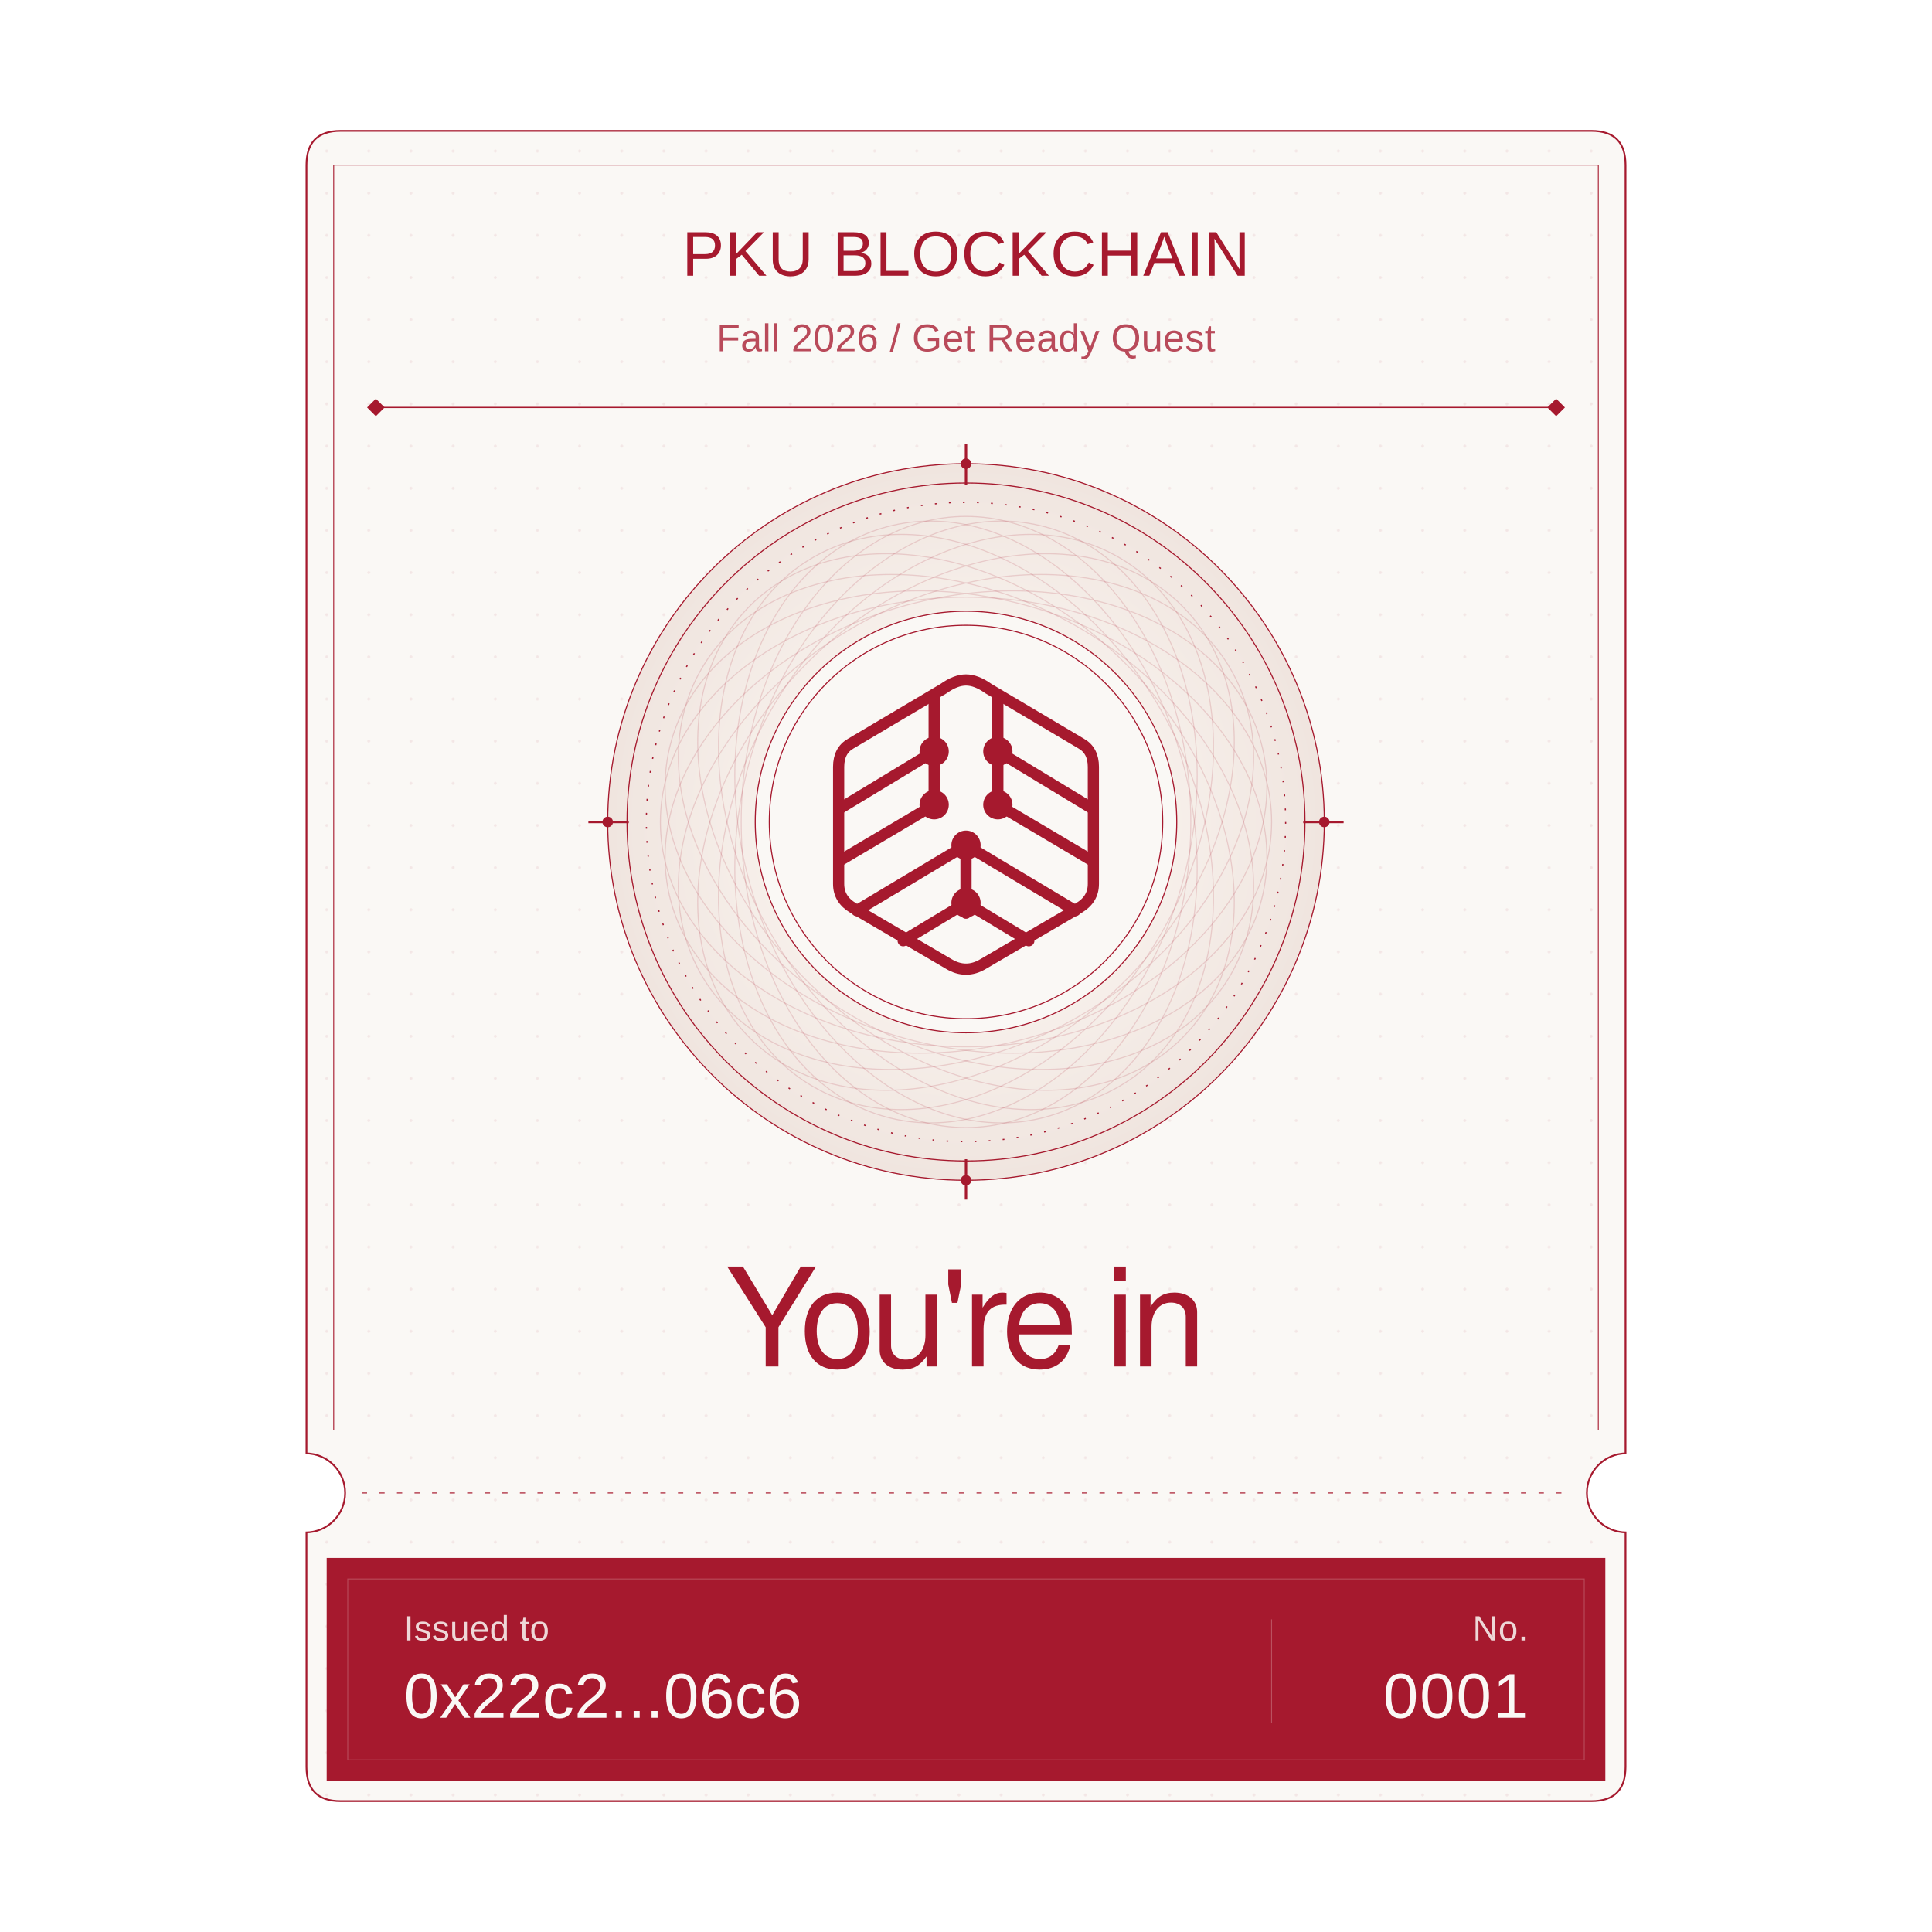
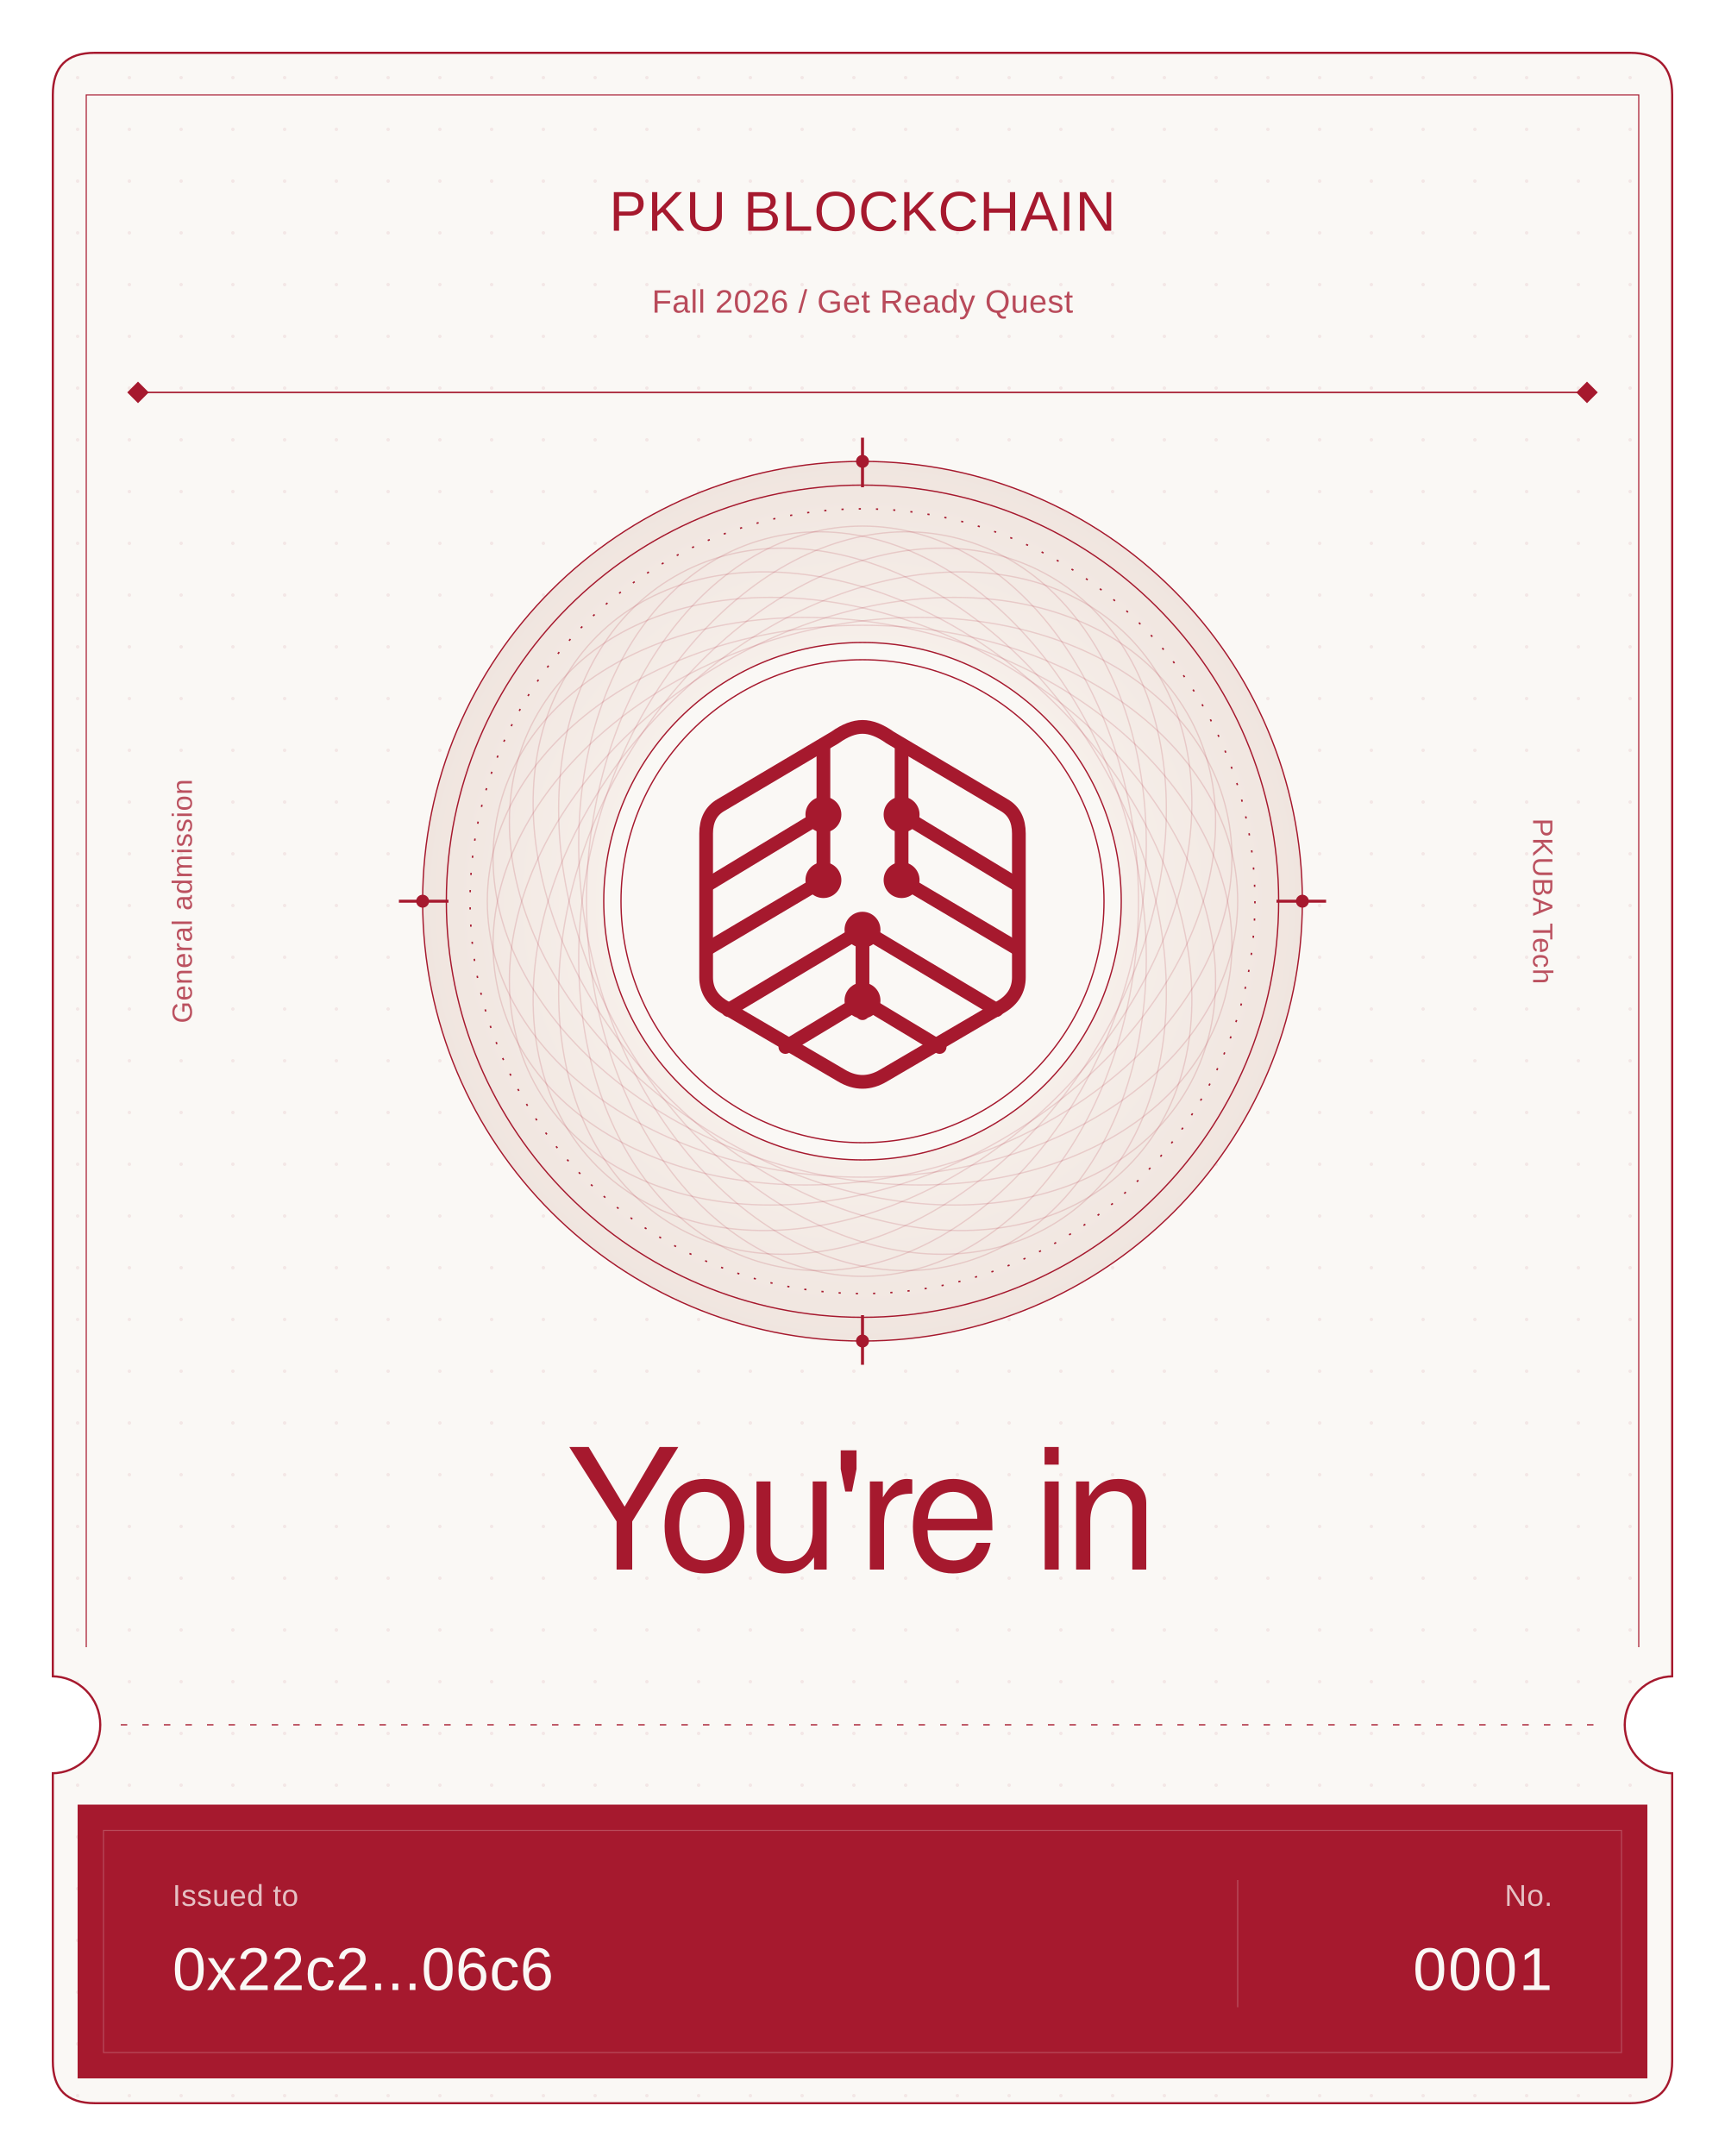
- <svg xmlns="http://www.w3.org/2000/svg" width="1100" height="1100" viewBox="-150 -50 1100 1100">
+ <svg xmlns="http://www.w3.org/2000/svg" width="800" height="1000" viewBox="0 0 800 1000">
  <defs>
    <clipPath id="ticket">
      <path d="M44 24H756Q776 24 776 44V778A22 22 0 0 0 776 822V956Q776 976 756 976H44Q24 976 24 956V822A22 22 0 0 0 24 778V44Q24 24 44 24Z" />
    </clipPath>
    <pattern id="grid" width="24" height="24" patternUnits="userSpaceOnUse">
      <circle cx="12" cy="12" r=".8" fill="#a6192e" opacity=".08" />
    </pattern>
    <pattern id="hatch" width="8" height="8" patternUnits="userSpaceOnUse" patternTransform="rotate(45)">
      <path d="M0 0V8" stroke="#a6192e" stroke-width=".7" opacity=".18" />
    </pattern>
    <radialGradient id="halo">
      <stop stop-color="#fffdf9" />
      <stop offset="1" stop-color="#f0e5df" />
    </radialGradient>
  </defs>
  <g clip-path="url(#ticket)">
    <rect width="800" height="1000" fill="#faf8f5" />
    <rect x="24" y="24" width="752" height="952" fill="url(#grid)" />
    <path d="M44 24H756Q776 24 776 44V778A22 22 0 0 0 776 822V956Q776 976 756 976H44Q24 976 24 956V822A22 22 0 0 0 24 778V44Q24 24 44 24Z" fill="none" stroke="#a6192e" stroke-width="2" />
    <path d="M40 764V44H760V764" fill="none" stroke="#a6192e" stroke-width=".5" />
    <path d="M64 182H736" stroke="#a6192e" stroke-width=".7" />
    <g fill="#a6192e" font-family="Segoe UI, Arial, sans-serif" text-anchor="middle">
-       <text x="400" y="107" font-size="36" font-weight="500" letter-spacing=".4">PKU BLOCKCHAIN</text>
-       <text x="400" y="150" font-size="22" letter-spacing=".2" opacity=".78">Fall 2026 / Get Ready Quest</text>
+       <text x="400" y="107" font-size="26" font-weight="500" letter-spacing=".4">PKU BLOCKCHAIN</text>
+       <text x="400" y="145" font-size="15" letter-spacing=".2" opacity=".78">Fall 2026 / Get Ready Quest</text>
    </g>
    <g fill="#a6192e">
      <path d="M64 177L69 182L64 187L59 182Z M736 177L741 182L736 187L731 182Z" />
    </g>
    <circle cx="400" cy="418" r="204" fill="url(#halo)" />
    <g transform="translate(400 418)" fill="none" stroke="#a6192e">
      <circle r="204" stroke-width=".6" />
      <circle r="193" stroke-width=".6" />
      <circle r="182" stroke-width=".7" stroke-dasharray="1 7" />
      <ellipse rx="174" ry="128" transform="rotate(0)" stroke-width=".6" opacity=".16" />
      <ellipse rx="174" ry="128" transform="rotate(15)" stroke-width=".6" opacity=".16" />
      <ellipse rx="174" ry="128" transform="rotate(30)" stroke-width=".6" opacity=".16" />
      <ellipse rx="174" ry="128" transform="rotate(45)" stroke-width=".6" opacity=".16" />
      <ellipse rx="174" ry="128" transform="rotate(60)" stroke-width=".6" opacity=".16" />
      <ellipse rx="174" ry="128" transform="rotate(75)" stroke-width=".6" opacity=".16" />
      <ellipse rx="174" ry="128" transform="rotate(90)" stroke-width=".6" opacity=".16" />
      <ellipse rx="174" ry="128" transform="rotate(105)" stroke-width=".6" opacity=".16" />
      <ellipse rx="174" ry="128" transform="rotate(120)" stroke-width=".6" opacity=".16" />
      <ellipse rx="174" ry="128" transform="rotate(135)" stroke-width=".6" opacity=".16" />
      <ellipse rx="174" ry="128" transform="rotate(150)" stroke-width=".6" opacity=".16" />
      <ellipse rx="174" ry="128" transform="rotate(165)" stroke-width=".6" opacity=".16" />
      <circle r="120" fill="#faf8f5" stroke-width=".6" />
      <circle r="112" stroke-width=".6" />
      <path d="M0-215V-192 M0 192V215 M-215 0H-192 M192 0H215" stroke-width="1.4" />
      <g fill="#a6192e" stroke="none">
        <circle cy="-204" r="3" />
        <circle cy="204" r="3" />
        <circle cx="-204" r="3" />
        <circle cx="204" r="3" />
      </g>
    </g>
    <g transform="translate(400 418) scale(.49)" fill="none" stroke="#a6192e" stroke-width="13" stroke-linecap="round" stroke-linejoin="round">
      <path d="M0-165 Q12-165 26-155 L134-91 Q148-83 148-64 V72 Q148 90 131 100 L20 165 Q0 177-20 165 L-131 100 Q-148 90-148 72 V-64 Q-148-83-134-91 L-26-155 Q-12-165 0-165Z" />
      <path d="M-37-148V-20L-145 44 M37-148V-20L145 44 M-37-82L-146-16 M37-82L146-16 M-127 103L0 27L127 103 M0 27V106 M-73 138L0 94L73 138" />
      <g fill="#a6192e" stroke="none">
        <circle cx="-37" cy="-82" r="17" />
        <circle cx="37" cy="-82" r="17" />
        <circle cx="-37" cy="-20" r="17" />
        <circle cx="37" cy="-20" r="17" />
        <circle cy="27" r="17" />
        <circle cy="94" r="17" />
      </g>
    </g>
+     <g fill="#a6192e" font-family="Segoe UI, Arial, sans-serif" font-size="13" letter-spacing=".3" text-anchor="middle" opacity=".75">
+       <text transform="translate(89 418) rotate(-90)">General admission</text>
+       <text transform="translate(711 418) rotate(90)">PKUBA Tech</text>
+     </g>
    <g fill="#a6192e" text-anchor="middle">
      <text x="400" y="728" font-family="Helvetica Neue, Helvetica, Arial, sans-serif" font-size="78" font-weight="500" letter-spacing="-3">You're in</text>
    </g>
    <path d="M56 800H744" stroke="#a6192e" stroke-width=".8" stroke-dasharray="3 7" opacity=".7" />
    <rect x="36" y="837" width="728" height="127" fill="#a6192e" />
    <path d="M48 849H752V952H48Z" stroke="#faf8f5" stroke-width=".5" fill="none" opacity=".22" />
    <path d="M574 872V931" stroke="#faf8f5" stroke-width=".5" opacity=".25" />
    <g fill="#faf8f5" font-family="Segoe UI, Arial, sans-serif">
-       <text x="80" y="884" font-size="20" letter-spacing=".2" opacity=".85">Issued to</text>
-       <text x="80" y="928" font-size="36" font-weight="400" letter-spacing=".2">0x22c2...06c6</text>
-       <text x="720" y="884" text-anchor="end" font-size="20" letter-spacing=".2" opacity=".85">No.</text>
-       <text x="720" y="928" text-anchor="end" font-size="36" font-weight="400" letter-spacing=".8">0001</text>
+       <text x="80" y="884" font-size="14" letter-spacing=".2" opacity=".75">Issued to</text>
+       <text x="80" y="923" font-size="28" font-weight="400" letter-spacing=".2">0x22c2...06c6</text>
+       <text x="720" y="884" text-anchor="end" font-size="14" letter-spacing=".2" opacity=".75">No.</text>
+       <text x="720" y="923" text-anchor="end" font-size="28" font-weight="400" letter-spacing=".8">0001</text>
    </g>
  </g>
</svg>
